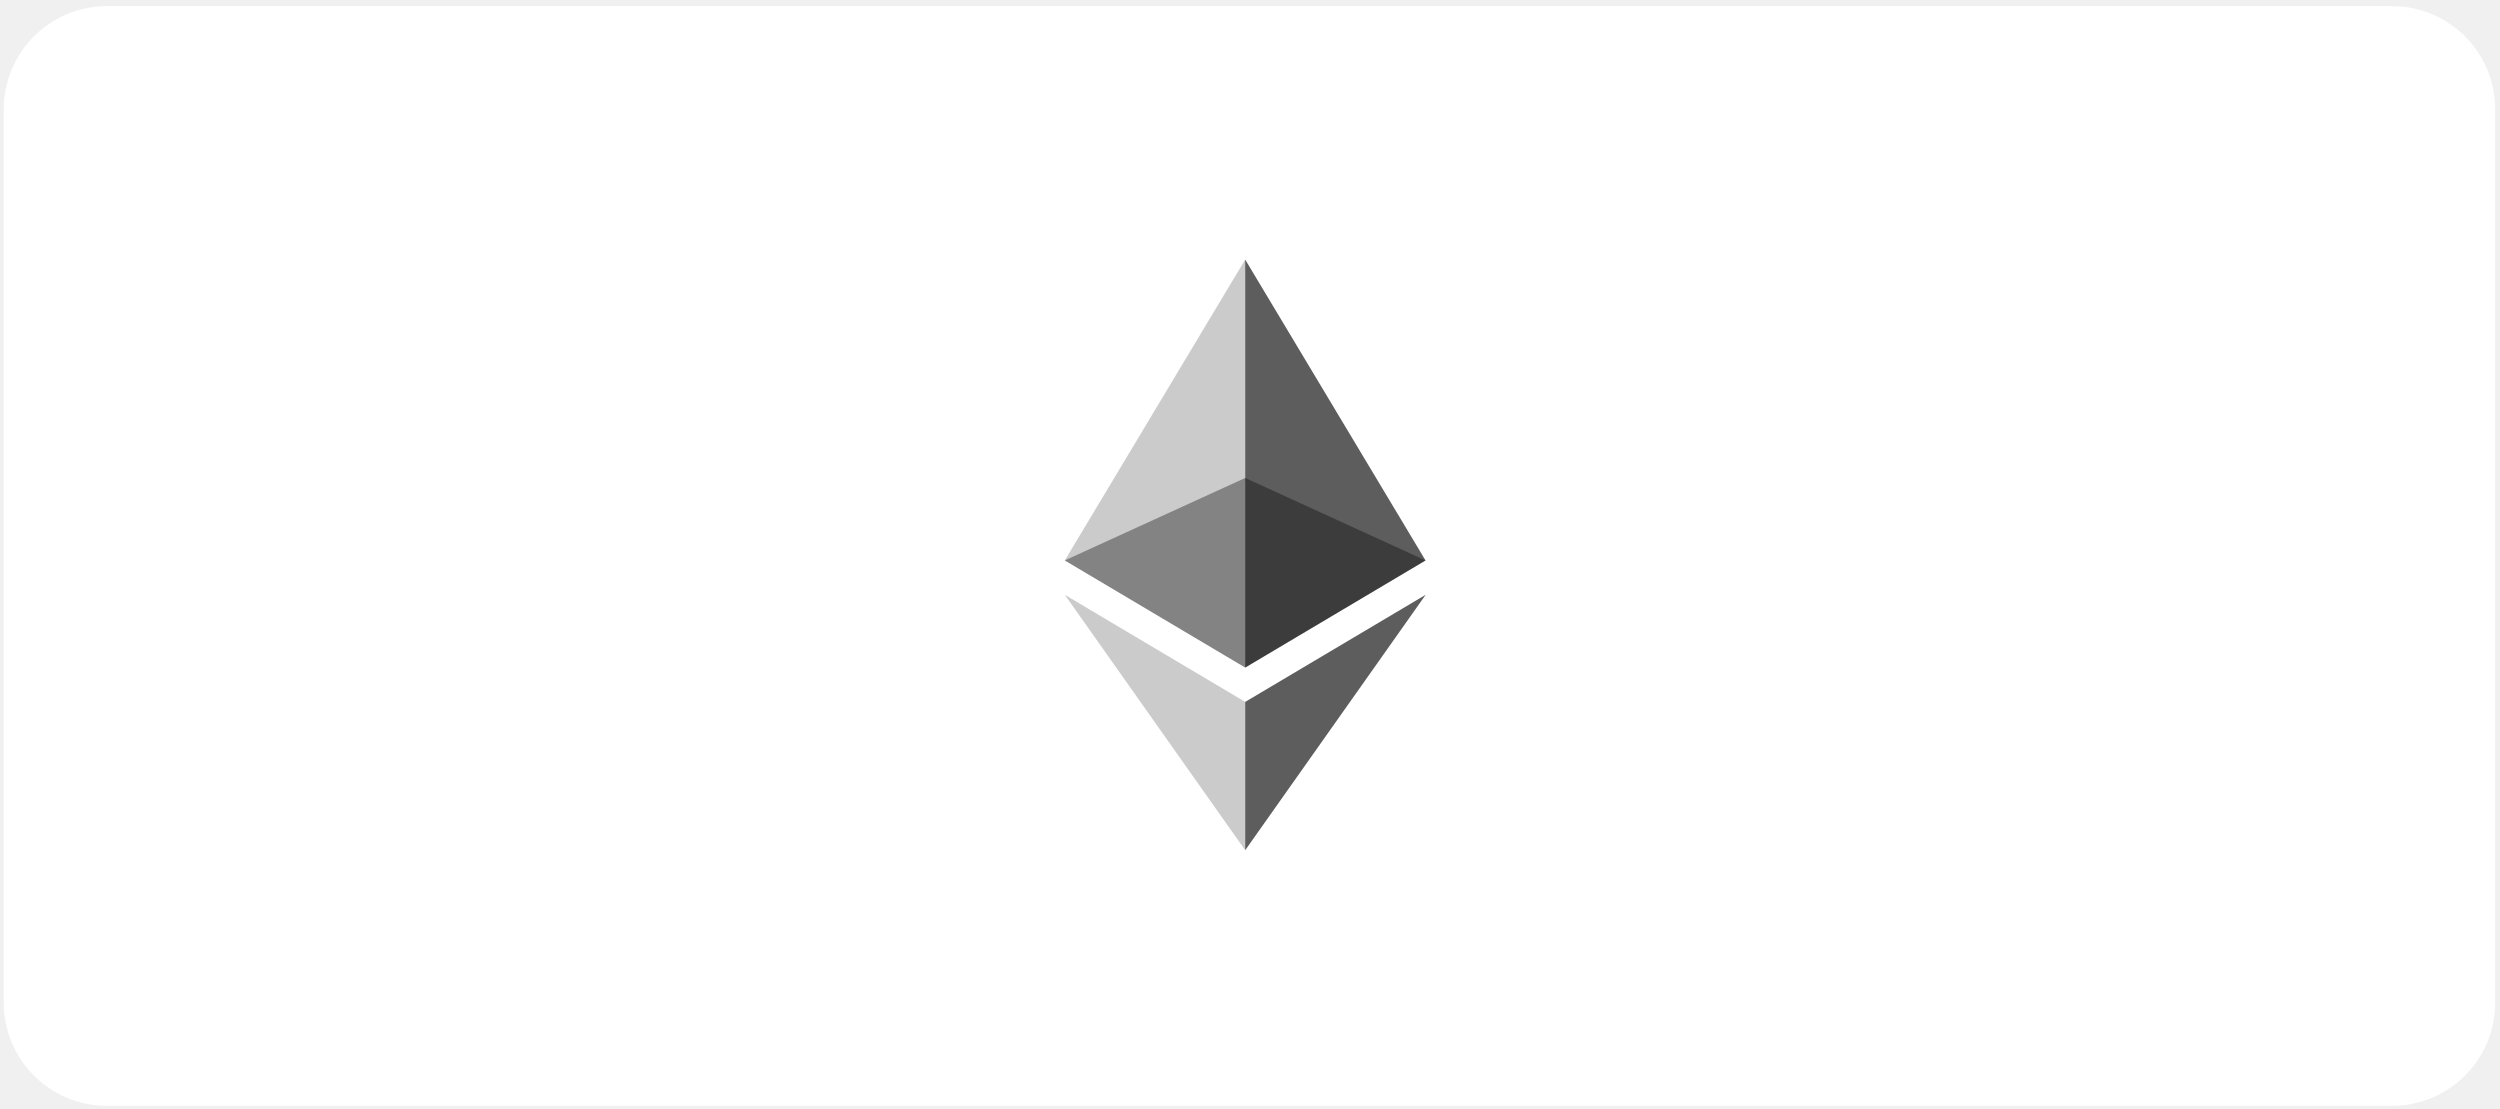
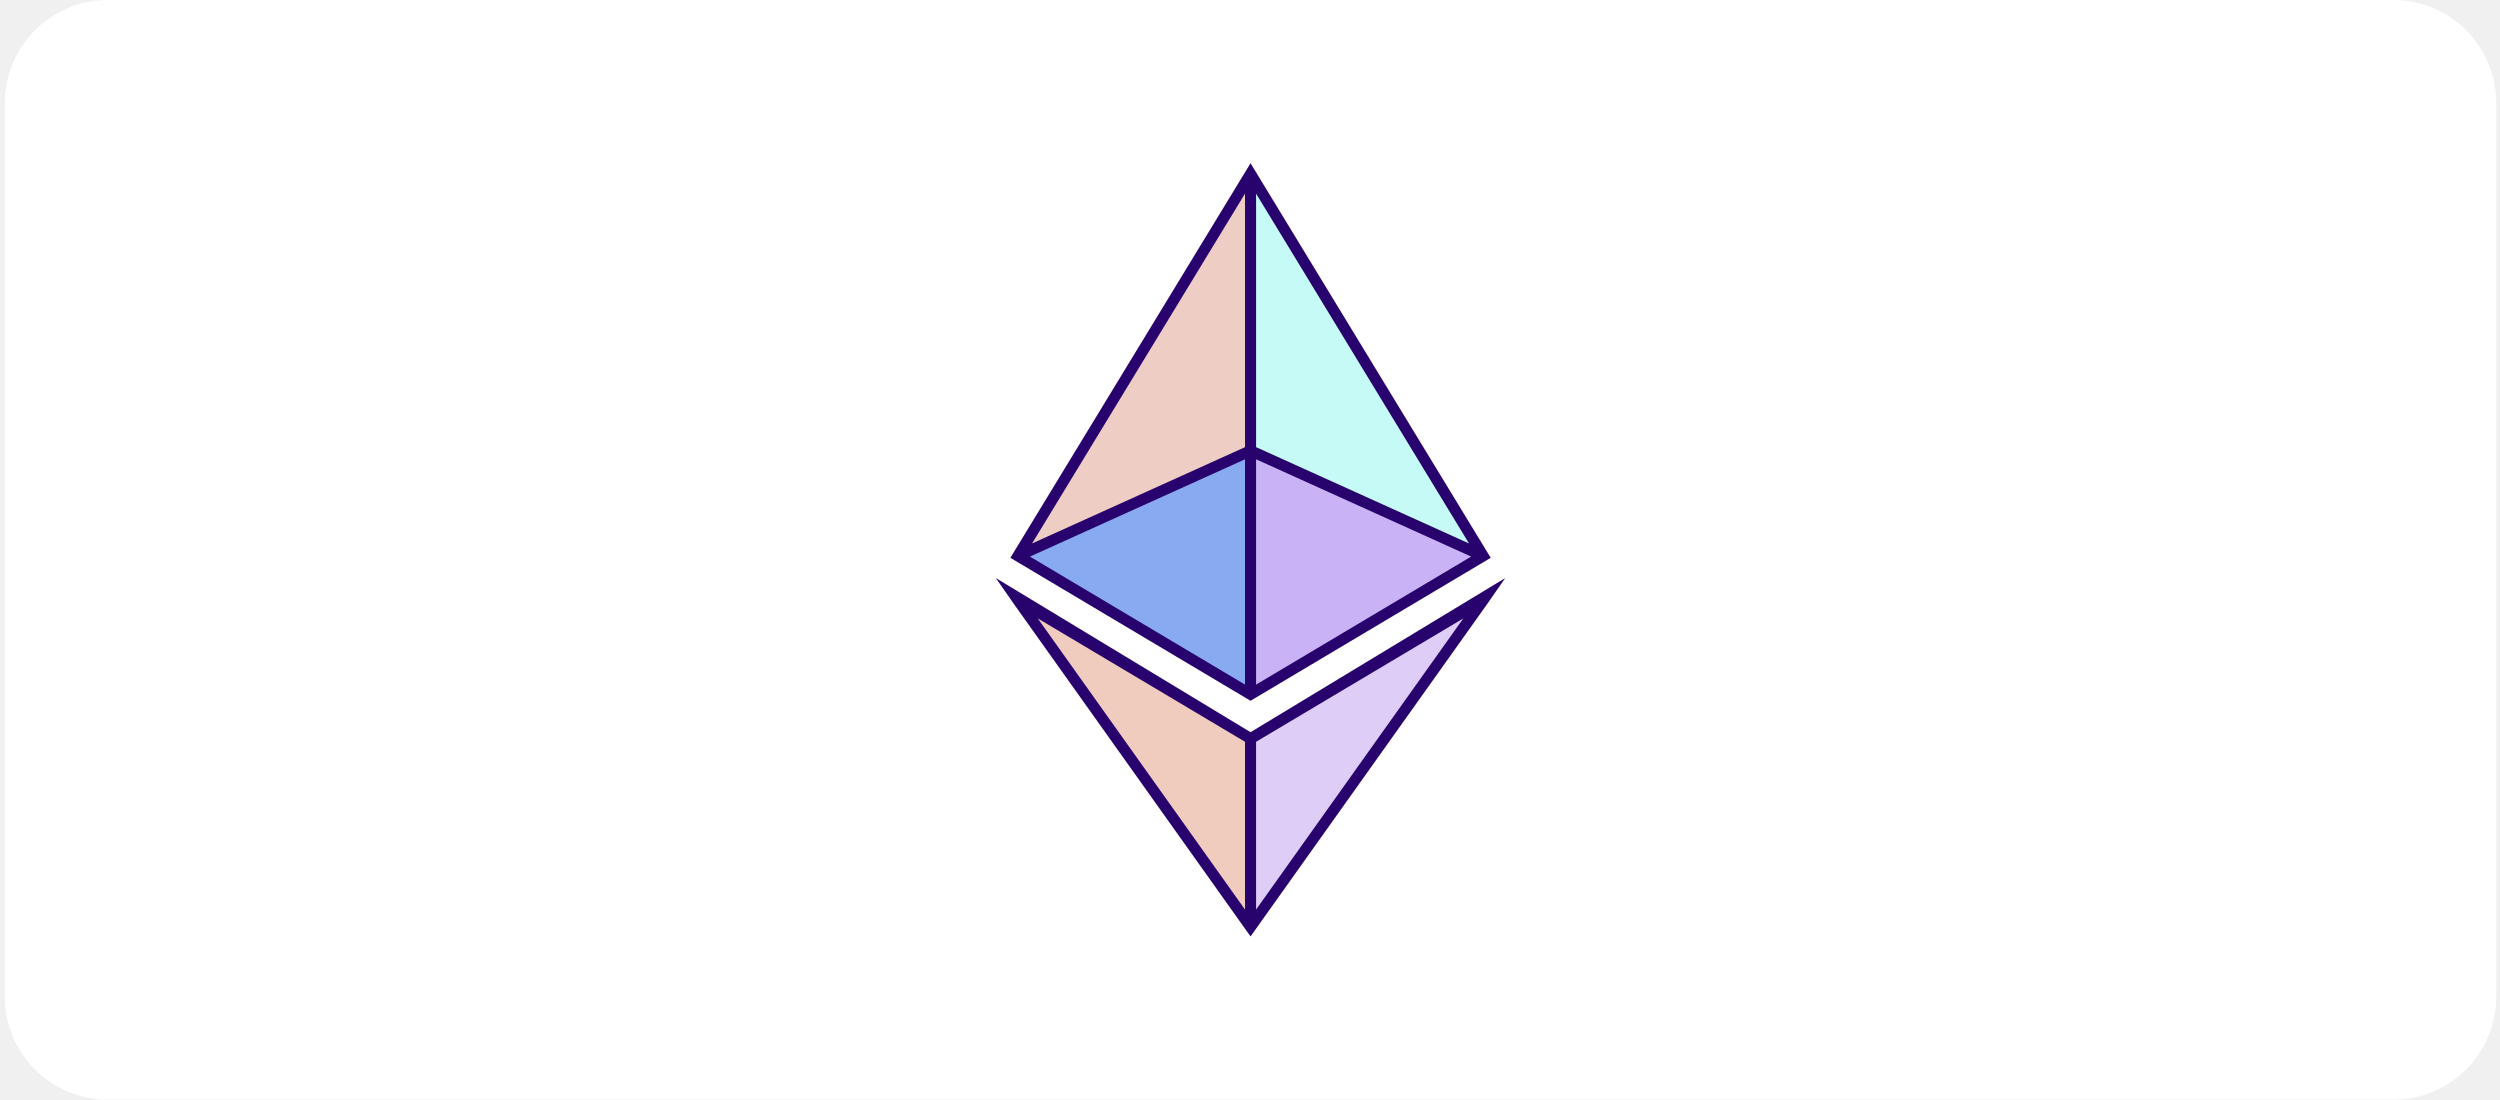
- <svg xmlns="http://www.w3.org/2000/svg" width="291" height="129" viewBox="0 0 291 129" fill="none">
-   <rect x="0.437" y="0.716" width="290" height="128" rx="12" fill="white" />
-   <g clip-path="url(#clip0_73_3335)">
-     <g opacity="0.6">
-       <path opacity="0.6" d="M144.941 55.635L123.941 65.234L144.941 77.703L165.932 65.234L144.941 55.635Z" fill="#010101" />
-     </g>
-     <g opacity="0.45">
-       <path opacity="0.45" d="M123.941 65.234L144.941 77.702V30.216L123.941 65.234Z" fill="#010101" />
-     </g>
-     <g opacity="0.8">
-       <path opacity="0.8" d="M144.941 30.216V77.702L165.932 65.234L144.941 30.216Z" fill="#010101" />
-     </g>
-     <g opacity="0.45">
-       <path opacity="0.45" d="M123.941 69.232L144.941 98.965V81.701L123.941 69.232Z" fill="#010101" />
-     </g>
-     <g opacity="0.8">
-       <path opacity="0.8" d="M144.941 81.701V98.965L165.949 69.232L144.941 81.701Z" fill="#010101" />
-     </g>
+ <svg xmlns="http://www.w3.org/2000/svg" width="291" height="128" viewBox="0 0 291 128" fill="none">
+   <rect x="0.563" width="290" height="128" rx="12" fill="white" />
+   <path fill-rule="evenodd" clip-rule="evenodd" d="M118.495 64.835L145.563 52.463V80.907L118.495 64.835Z" fill="#88AAF0" />
+   <path d="M145.563 80.907L172.62 64.835L145.563 52.463V80.907Z" fill="#C9B3F6" />
+   <path d="M118.501 64.731L145.568 52.362V19.595L118.501 64.731Z" fill="#EECEC4" />
+   <g opacity="0.8">
+     <path d="M145.569 19.595V52.362L172.626 64.731L145.569 19.595Z" fill="#B6F9F4" />
  </g>
-   <defs>
-     <clipPath id="clip0_73_3335">
-       <rect width="43" height="70" fill="white" transform="translate(123.937 29.7163)" />
-     </clipPath>
-   </defs>
+   <path d="M118.501 69.885L145.568 108.209V85.957L118.501 69.885Z" fill="#F0CCBF" />
+   <g opacity="0.8">
+     <path opacity="0.8" d="M145.569 85.957V108.209L172.647 69.885L145.569 85.957Z" fill="#C9B0F2" />
+   </g>
+   <path fill-rule="evenodd" clip-rule="evenodd" d="M145.563 19L173.52 64.93L145.563 81.571L117.606 64.93L145.563 19ZM119.886 64.787L144.919 79.687V53.462L119.886 64.787ZM144.919 52.048L120.131 63.261L144.919 22.538V52.048ZM146.208 22.538V52.048L170.996 63.261L146.208 22.538ZM171.24 64.787L146.208 53.462V79.687L171.24 64.787ZM117.97 70.238L115.917 67.287L145.563 85.226L175.209 67.287L173.157 70.238L145.563 109L117.97 70.238ZM144.919 86.343L120.794 71.983L144.919 105.872V86.343ZM146.208 105.872V86.343L170.332 71.983L146.208 105.872Z" fill="#29036D" />
</svg>
